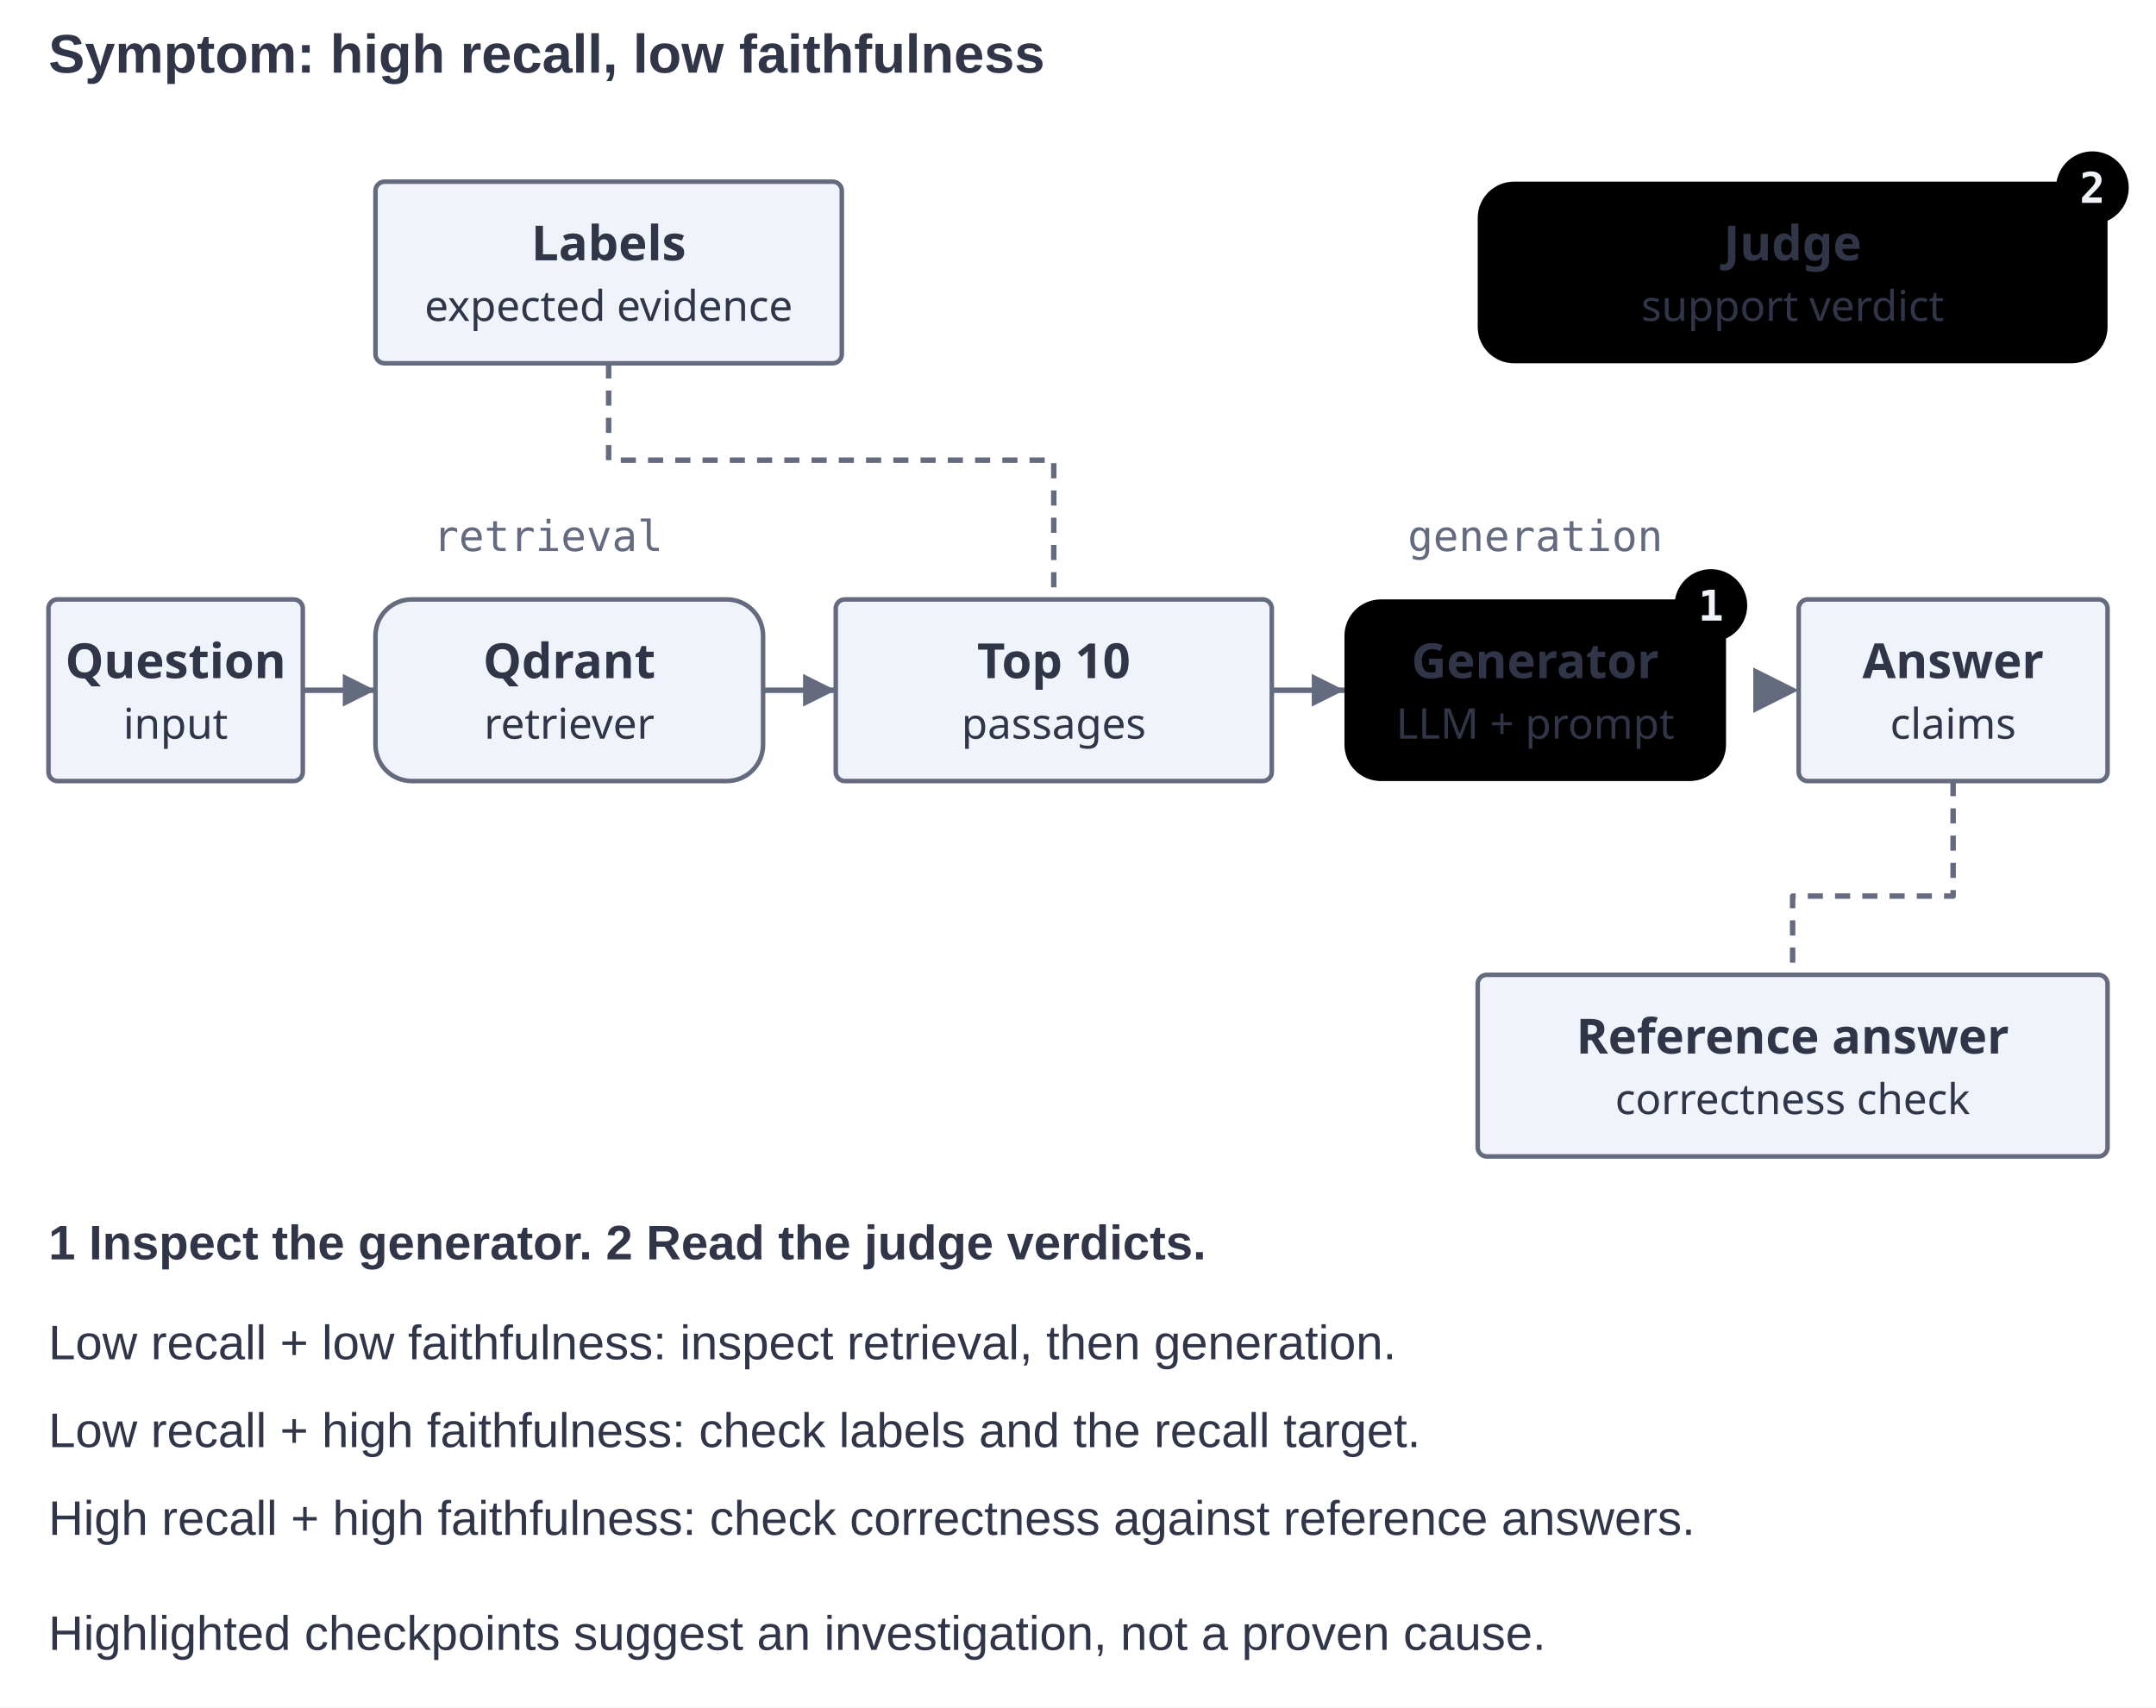
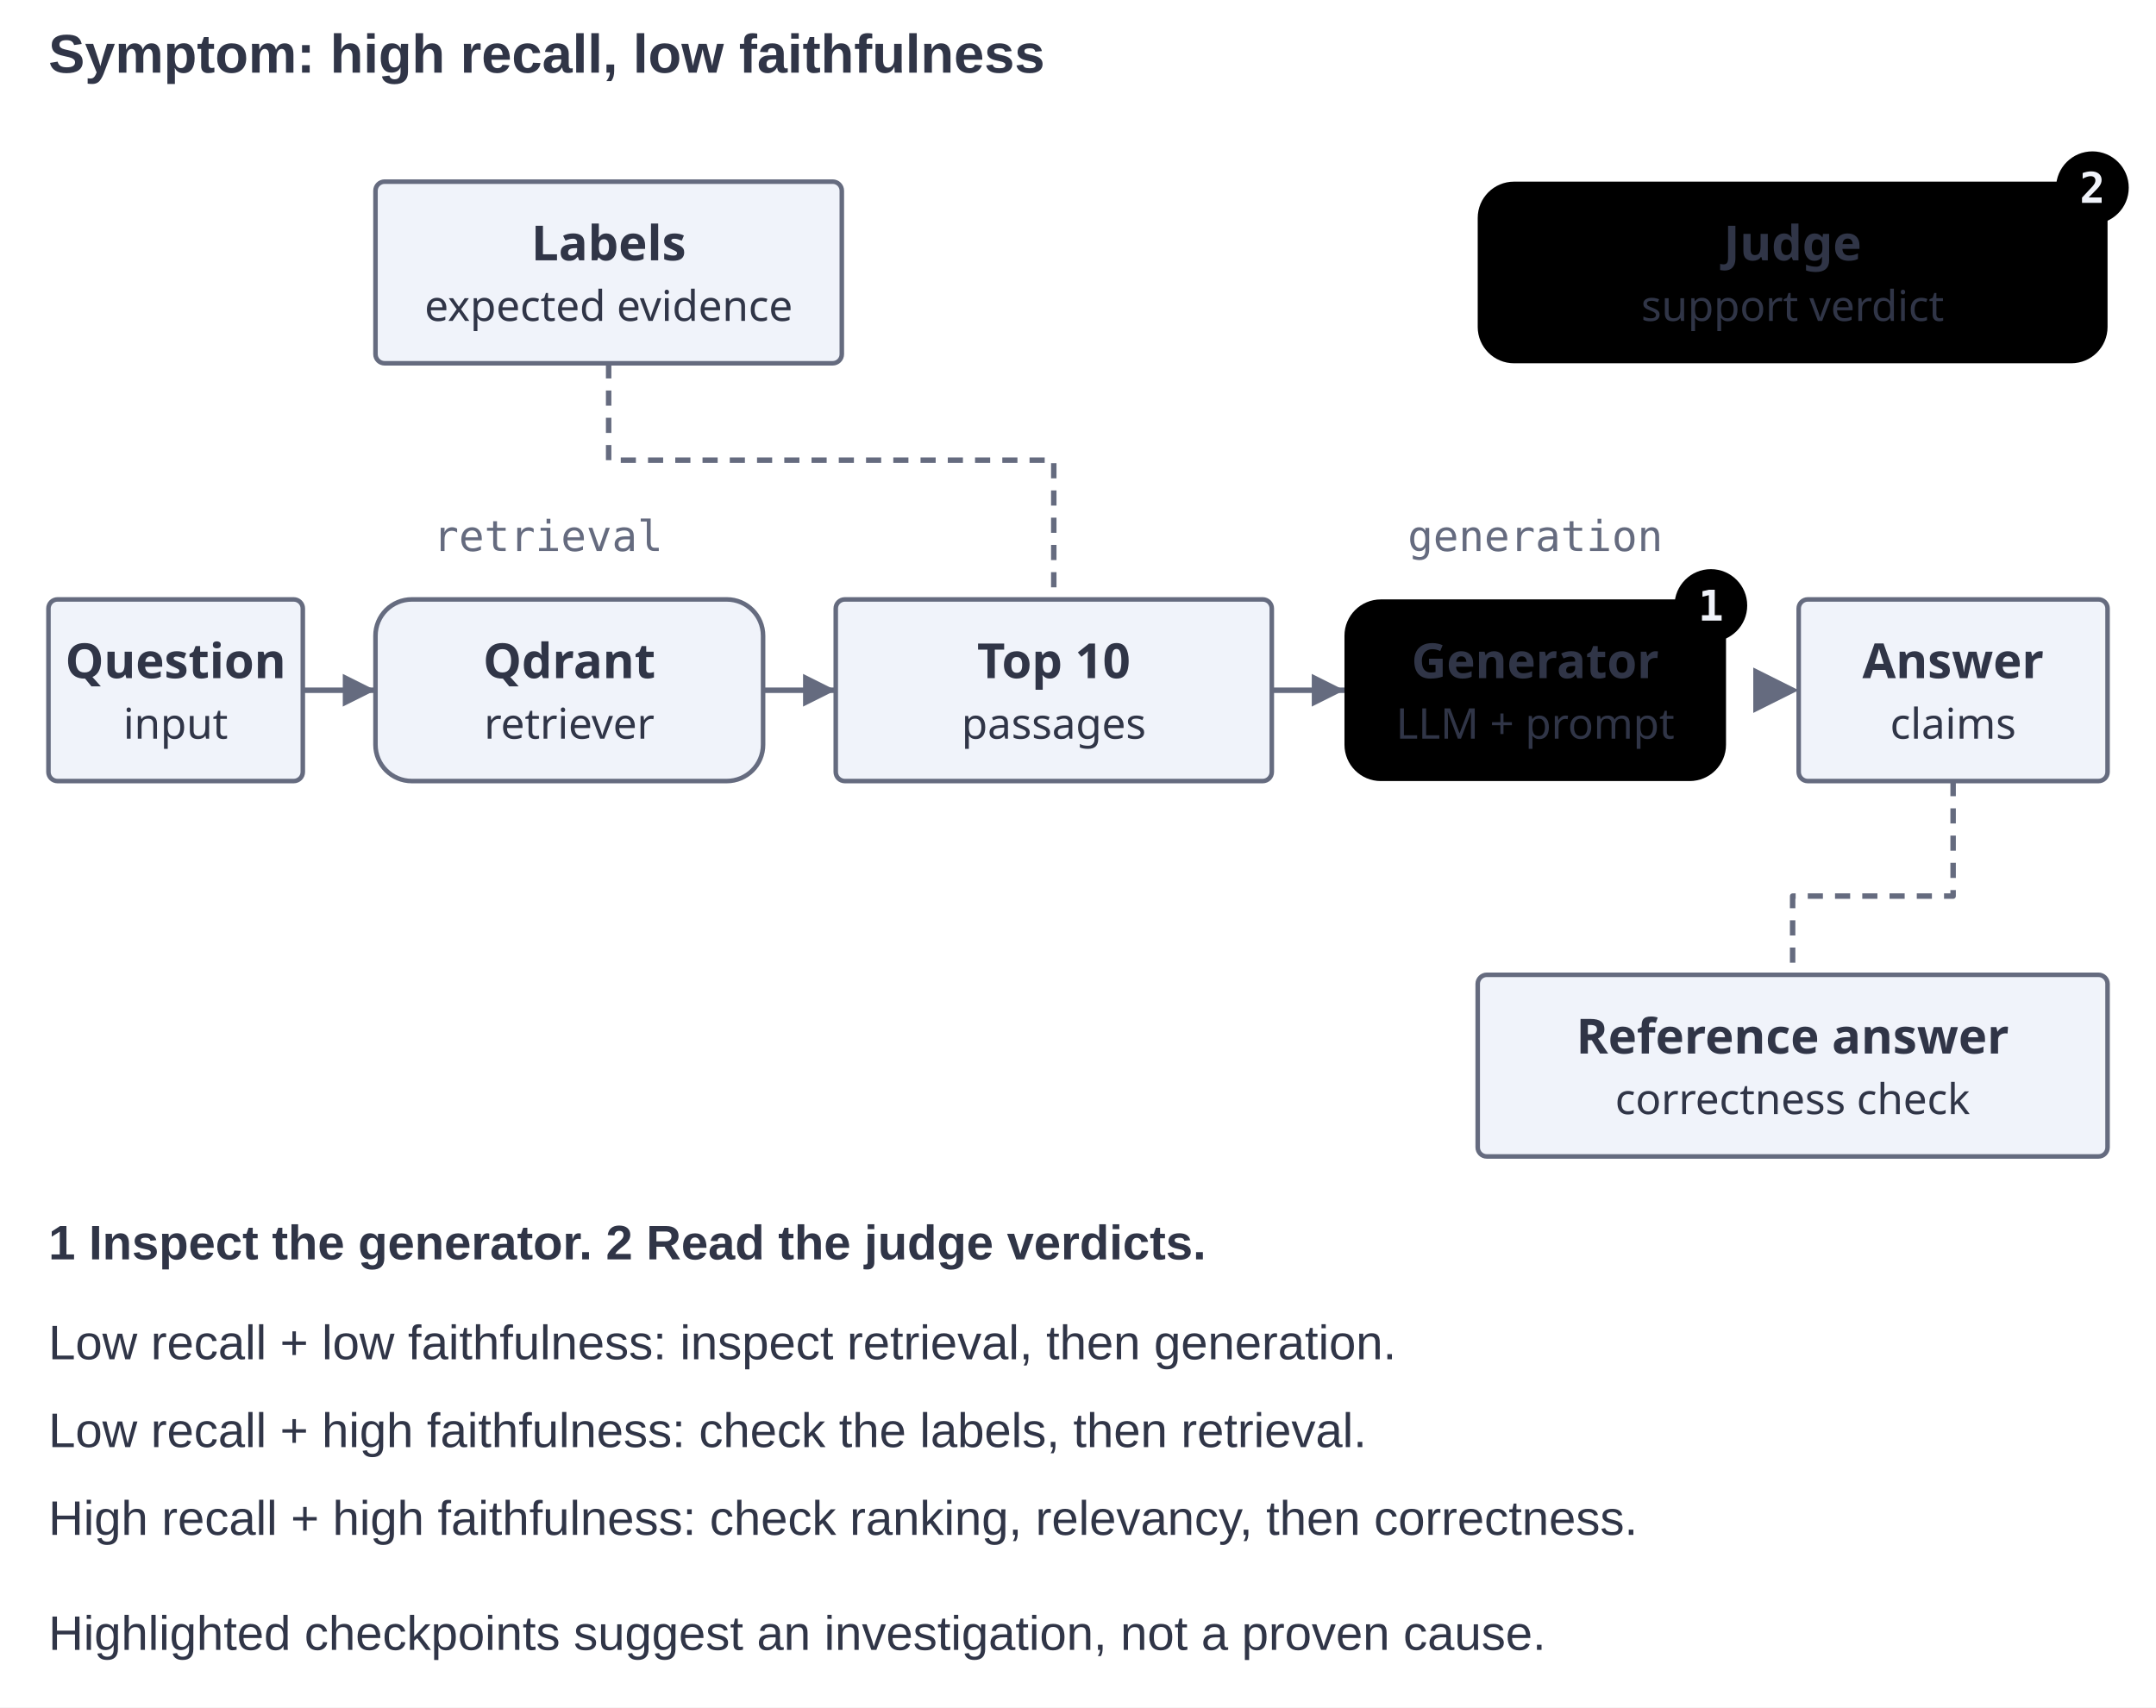
<svg xmlns="http://www.w3.org/2000/svg" width="712" height="564" viewBox="0 0 712 564">
  <rect width="712" height="564" fill="white" />
  <svg class="qi-svg" viewBox="0 0 712 360" role="img" aria-label="High recall, low faithfulness. Inspect the generator, then the judge. The pipeline runs from the question through Qdrant, retrieved passages, and the generator to the answer. Labels and the judge are evaluation checkpoints; reference answers check correctness. Numbered components show the inspection order." x="0" y="32" width="712" height="360" style="fill: rgb(0, 0, 0); stroke: none; stroke-width: 1px; stroke-dasharray: none; stroke-linejoin: miter; font-size: 16px; font-family: &quot;Mona Sans&quot;, &quot;Helvetica Neue&quot;, &quot;Noto Sans&quot;, &quot;Liberation Sans&quot;, Arial, sans-serif, &quot;Apple Color Emoji&quot;, &quot;Segoe UI Emoji&quot;, &quot;Segoe UI Symbol&quot;, &quot;Noto Color Emoji&quot;; font-weight: 400; text-anchor: start;">
    <defs style="fill: rgb(0, 0, 0); stroke: none; stroke-width: 1px; stroke-dasharray: none; stroke-linejoin: miter; font-size: 16px; font-family: &quot;Mona Sans&quot;, &quot;Helvetica Neue&quot;, &quot;Noto Sans&quot;, &quot;Liberation Sans&quot;, Arial, sans-serif, &quot;Apple Color Emoji&quot;, &quot;Segoe UI Emoji&quot;, &quot;Segoe UI Symbol&quot;, &quot;Noto Color Emoji&quot;; font-weight: 400; text-anchor: start;">
      <marker id="qi-diagnosis-arrow-1" viewBox="0 0 8 8" refX="8" refY="4" markerWidth="6" markerHeight="6" orient="auto" style="fill: rgb(0, 0, 0); stroke: none; stroke-width: 1px; stroke-dasharray: none; stroke-linejoin: miter; font-size: 16px; font-family: &quot;Mona Sans&quot;, &quot;Helvetica Neue&quot;, &quot;Noto Sans&quot;, &quot;Liberation Sans&quot;, Arial, sans-serif, &quot;Apple Color Emoji&quot;, &quot;Segoe UI Emoji&quot;, &quot;Segoe UI Symbol&quot;, &quot;Noto Color Emoji&quot;; font-weight: 400; text-anchor: start;">
        <path d="M0 0L8 4L0 8Z" class="qi-diagnosis__arrow" style="fill: rgb(101, 107, 127); stroke: none; stroke-width: 1px; stroke-dasharray: none; stroke-linejoin: miter; font-size: 16px; font-family: &quot;Mona Sans&quot;, &quot;Helvetica Neue&quot;, &quot;Noto Sans&quot;, &quot;Liberation Sans&quot;, Arial, sans-serif, &quot;Apple Color Emoji&quot;, &quot;Segoe UI Emoji&quot;, &quot;Segoe UI Symbol&quot;, &quot;Noto Color Emoji&quot;; font-weight: 400; text-anchor: start;" />
      </marker>
    </defs>
    <path d="M100 196H124" class="qi-diagnosis__route" marker-end="url(#qi-diagnosis-arrow-1)" style="fill: none; stroke: rgb(101, 107, 127); stroke-width: 1.8px; stroke-dasharray: none; stroke-linejoin: round; font-size: 16px; font-family: &quot;Mona Sans&quot;, &quot;Helvetica Neue&quot;, &quot;Noto Sans&quot;, &quot;Liberation Sans&quot;, Arial, sans-serif, &quot;Apple Color Emoji&quot;, &quot;Segoe UI Emoji&quot;, &quot;Segoe UI Symbol&quot;, &quot;Noto Color Emoji&quot;; font-weight: 400; text-anchor: start;" />
    <path d="M252 196H276" class="qi-diagnosis__route" marker-end="url(#qi-diagnosis-arrow-1)" style="fill: none; stroke: rgb(101, 107, 127); stroke-width: 1.8px; stroke-dasharray: none; stroke-linejoin: round; font-size: 16px; font-family: &quot;Mona Sans&quot;, &quot;Helvetica Neue&quot;, &quot;Noto Sans&quot;, &quot;Liberation Sans&quot;, Arial, sans-serif, &quot;Apple Color Emoji&quot;, &quot;Segoe UI Emoji&quot;, &quot;Segoe UI Symbol&quot;, &quot;Noto Color Emoji&quot;; font-weight: 400; text-anchor: start;" />
    <path d="M420 196H444" class="qi-diagnosis__route" marker-end="url(#qi-diagnosis-arrow-1)" style="fill: none; stroke: rgb(101, 107, 127); stroke-width: 1.8px; stroke-dasharray: none; stroke-linejoin: round; font-size: 16px; font-family: &quot;Mona Sans&quot;, &quot;Helvetica Neue&quot;, &quot;Noto Sans&quot;, &quot;Liberation Sans&quot;, Arial, sans-serif, &quot;Apple Color Emoji&quot;, &quot;Segoe UI Emoji&quot;, &quot;Segoe UI Symbol&quot;, &quot;Noto Color Emoji&quot;; font-weight: 400; text-anchor: start;" />
    <path d="M570 196H594" class="qi-diagnosis__route qi-diagnosis__route--active" marker-end="url(#qi-diagnosis-arrow-1)" style="fill: none; stroke: color(srgb 0.627 0.165 0.291); stroke-width: 2.5px; stroke-dasharray: none; stroke-linejoin: round; font-size: 16px; font-family: &quot;Mona Sans&quot;, &quot;Helvetica Neue&quot;, &quot;Noto Sans&quot;, &quot;Liberation Sans&quot;, Arial, sans-serif, &quot;Apple Color Emoji&quot;, &quot;Segoe UI Emoji&quot;, &quot;Segoe UI Symbol&quot;, &quot;Noto Color Emoji&quot;; font-weight: 400; text-anchor: start;" />
    <path d="M201 88V120H348V166" class="qi-diagnosis__route qi-diagnosis__route--check" style="fill: none; stroke: rgb(101, 107, 127); stroke-width: 1.8px; stroke-dasharray: 5px, 4px; stroke-linejoin: round; font-size: 16px; font-family: &quot;Mona Sans&quot;, &quot;Helvetica Neue&quot;, &quot;Noto Sans&quot;, &quot;Liberation Sans&quot;, Arial, sans-serif, &quot;Apple Color Emoji&quot;, &quot;Segoe UI Emoji&quot;, &quot;Segoe UI Symbol&quot;, &quot;Noto Color Emoji&quot;; font-weight: 400; text-anchor: start;" />
    <path d="M396 166V104H529V88" class="qi-diagnosis__route qi-diagnosis__route--active qi-diagnosis__route--check" style="fill: none; stroke: color(srgb 0.627 0.165 0.291); stroke-width: 2.5px; stroke-dasharray: 5px, 4px; stroke-linejoin: round; font-size: 16px; font-family: &quot;Mona Sans&quot;, &quot;Helvetica Neue&quot;, &quot;Noto Sans&quot;, &quot;Liberation Sans&quot;, Arial, sans-serif, &quot;Apple Color Emoji&quot;, &quot;Segoe UI Emoji&quot;, &quot;Segoe UI Symbol&quot;, &quot;Noto Color Emoji&quot;; font-weight: 400; text-anchor: start;" />
    <path d="M645 166V104H609V88" class="qi-diagnosis__route qi-diagnosis__route--active qi-diagnosis__route--check" style="fill: none; stroke: color(srgb 0.627 0.165 0.291); stroke-width: 2.5px; stroke-dasharray: 5px, 4px; stroke-linejoin: round; font-size: 16px; font-family: &quot;Mona Sans&quot;, &quot;Helvetica Neue&quot;, &quot;Noto Sans&quot;, &quot;Liberation Sans&quot;, Arial, sans-serif, &quot;Apple Color Emoji&quot;, &quot;Segoe UI Emoji&quot;, &quot;Segoe UI Symbol&quot;, &quot;Noto Color Emoji&quot;; font-weight: 400; text-anchor: start;" />
    <path d="M645 226V264H592V290" class="qi-diagnosis__route qi-diagnosis__route--check" style="fill: none; stroke: rgb(101, 107, 127); stroke-width: 1.8px; stroke-dasharray: 5px, 4px; stroke-linejoin: round; font-size: 16px; font-family: &quot;Mona Sans&quot;, &quot;Helvetica Neue&quot;, &quot;Noto Sans&quot;, &quot;Liberation Sans&quot;, Arial, sans-serif, &quot;Apple Color Emoji&quot;, &quot;Segoe UI Emoji&quot;, &quot;Segoe UI Symbol&quot;, &quot;Noto Color Emoji&quot;; font-weight: 400; text-anchor: start;" />
    <text x="181" y="150" class="qi-diagnosis__label qi-diagnosis__section" text-anchor="middle" style="fill: rgb(101, 107, 127); stroke: none; stroke-width: 1px; stroke-dasharray: none; stroke-linejoin: miter; font-size: 14px; font-family: &quot;Geist Mono&quot;, ui-monospace, SFMono-Regular, Menlo, Consolas, monospace; font-weight: 400; text-anchor: middle;">retrieval</text>
    <text x="507" y="150" class="qi-diagnosis__label qi-diagnosis__section" text-anchor="middle" style="fill: rgb(101, 107, 127); stroke: none; stroke-width: 1px; stroke-dasharray: none; stroke-linejoin: miter; font-size: 14px; font-family: &quot;Geist Mono&quot;, ui-monospace, SFMono-Regular, Menlo, Consolas, monospace; font-weight: 400; text-anchor: middle;">generation</text>
    <g class="qi-diagnosis__organ" style="fill: rgb(0, 0, 0); stroke: none; stroke-width: 1px; stroke-dasharray: none; stroke-linejoin: miter; font-size: 16px; font-family: &quot;Mona Sans&quot;, &quot;Helvetica Neue&quot;, &quot;Noto Sans&quot;, &quot;Liberation Sans&quot;, Arial, sans-serif, &quot;Apple Color Emoji&quot;, &quot;Segoe UI Emoji&quot;, &quot;Segoe UI Symbol&quot;, &quot;Noto Color Emoji&quot;; font-weight: 400; text-anchor: start;">
      <rect x="16" y="166" width="84" height="60" rx="3" class="qi-diagnosis__body" style="fill: rgb(240, 243, 250); stroke: rgb(101, 107, 127); stroke-width: 1.5px; stroke-dasharray: none; stroke-linejoin: miter; font-size: 16px; font-family: &quot;Mona Sans&quot;, &quot;Helvetica Neue&quot;, &quot;Noto Sans&quot;, &quot;Liberation Sans&quot;, Arial, sans-serif, &quot;Apple Color Emoji&quot;, &quot;Segoe UI Emoji&quot;, &quot;Segoe UI Symbol&quot;, &quot;Noto Color Emoji&quot;; font-weight: 400; text-anchor: start;" />
      <text x="58" y="192" class="qi-diagnosis__label qi-diagnosis__name" text-anchor="middle" style="fill: rgb(48, 53, 71); stroke: none; stroke-width: 1px; stroke-dasharray: none; stroke-linejoin: miter; font-size: 16px; font-family: &quot;Mona Sans&quot;, &quot;Helvetica Neue&quot;, &quot;Noto Sans&quot;, &quot;Liberation Sans&quot;, Arial, sans-serif, &quot;Apple Color Emoji&quot;, &quot;Segoe UI Emoji&quot;, &quot;Segoe UI Symbol&quot;, &quot;Noto Color Emoji&quot;; font-weight: 600; text-anchor: middle;">Question</text>
      <text x="58" y="212" class="qi-diagnosis__label " text-anchor="middle" style="fill: rgb(48, 53, 71); stroke: none; stroke-width: 1px; stroke-dasharray: none; stroke-linejoin: miter; font-size: 14px; font-family: &quot;Mona Sans&quot;, &quot;Helvetica Neue&quot;, &quot;Noto Sans&quot;, &quot;Liberation Sans&quot;, Arial, sans-serif, &quot;Apple Color Emoji&quot;, &quot;Segoe UI Emoji&quot;, &quot;Segoe UI Symbol&quot;, &quot;Noto Color Emoji&quot;; font-weight: 400; text-anchor: middle;">input</text>
    </g>
    <g class="qi-diagnosis__organ" style="fill: rgb(0, 0, 0); stroke: none; stroke-width: 1px; stroke-dasharray: none; stroke-linejoin: miter; font-size: 16px; font-family: &quot;Mona Sans&quot;, &quot;Helvetica Neue&quot;, &quot;Noto Sans&quot;, &quot;Liberation Sans&quot;, Arial, sans-serif, &quot;Apple Color Emoji&quot;, &quot;Segoe UI Emoji&quot;, &quot;Segoe UI Symbol&quot;, &quot;Noto Color Emoji&quot;; font-weight: 400; text-anchor: start;">
      <rect x="124" y="166" width="128" height="60" rx="12" class="qi-diagnosis__body" style="fill: rgb(240, 243, 250); stroke: rgb(101, 107, 127); stroke-width: 1.5px; stroke-dasharray: none; stroke-linejoin: miter; font-size: 16px; font-family: &quot;Mona Sans&quot;, &quot;Helvetica Neue&quot;, &quot;Noto Sans&quot;, &quot;Liberation Sans&quot;, Arial, sans-serif, &quot;Apple Color Emoji&quot;, &quot;Segoe UI Emoji&quot;, &quot;Segoe UI Symbol&quot;, &quot;Noto Color Emoji&quot;; font-weight: 400; text-anchor: start;" />
      <text x="188" y="192" class="qi-diagnosis__label qi-diagnosis__name" text-anchor="middle" style="fill: rgb(48, 53, 71); stroke: none; stroke-width: 1px; stroke-dasharray: none; stroke-linejoin: miter; font-size: 16px; font-family: &quot;Mona Sans&quot;, &quot;Helvetica Neue&quot;, &quot;Noto Sans&quot;, &quot;Liberation Sans&quot;, Arial, sans-serif, &quot;Apple Color Emoji&quot;, &quot;Segoe UI Emoji&quot;, &quot;Segoe UI Symbol&quot;, &quot;Noto Color Emoji&quot;; font-weight: 600; text-anchor: middle;">Qdrant</text>
      <text x="188" y="212" class="qi-diagnosis__label " text-anchor="middle" style="fill: rgb(48, 53, 71); stroke: none; stroke-width: 1px; stroke-dasharray: none; stroke-linejoin: miter; font-size: 14px; font-family: &quot;Mona Sans&quot;, &quot;Helvetica Neue&quot;, &quot;Noto Sans&quot;, &quot;Liberation Sans&quot;, Arial, sans-serif, &quot;Apple Color Emoji&quot;, &quot;Segoe UI Emoji&quot;, &quot;Segoe UI Symbol&quot;, &quot;Noto Color Emoji&quot;; font-weight: 400; text-anchor: middle;">retriever</text>
    </g>
    <g class="qi-diagnosis__organ" style="fill: rgb(0, 0, 0); stroke: none; stroke-width: 1px; stroke-dasharray: none; stroke-linejoin: miter; font-size: 16px; font-family: &quot;Mona Sans&quot;, &quot;Helvetica Neue&quot;, &quot;Noto Sans&quot;, &quot;Liberation Sans&quot;, Arial, sans-serif, &quot;Apple Color Emoji&quot;, &quot;Segoe UI Emoji&quot;, &quot;Segoe UI Symbol&quot;, &quot;Noto Color Emoji&quot;; font-weight: 400; text-anchor: start;">
      <rect x="276" y="166" width="144" height="60" rx="3" class="qi-diagnosis__body" style="fill: rgb(240, 243, 250); stroke: rgb(101, 107, 127); stroke-width: 1.5px; stroke-dasharray: none; stroke-linejoin: miter; font-size: 16px; font-family: &quot;Mona Sans&quot;, &quot;Helvetica Neue&quot;, &quot;Noto Sans&quot;, &quot;Liberation Sans&quot;, Arial, sans-serif, &quot;Apple Color Emoji&quot;, &quot;Segoe UI Emoji&quot;, &quot;Segoe UI Symbol&quot;, &quot;Noto Color Emoji&quot;; font-weight: 400; text-anchor: start;" />
      <text x="348" y="192" class="qi-diagnosis__label qi-diagnosis__name" text-anchor="middle" style="fill: rgb(48, 53, 71); stroke: none; stroke-width: 1px; stroke-dasharray: none; stroke-linejoin: miter; font-size: 16px; font-family: &quot;Mona Sans&quot;, &quot;Helvetica Neue&quot;, &quot;Noto Sans&quot;, &quot;Liberation Sans&quot;, Arial, sans-serif, &quot;Apple Color Emoji&quot;, &quot;Segoe UI Emoji&quot;, &quot;Segoe UI Symbol&quot;, &quot;Noto Color Emoji&quot;; font-weight: 600; text-anchor: middle;">Top 10</text>
      <text x="348" y="212" class="qi-diagnosis__label " text-anchor="middle" style="fill: rgb(48, 53, 71); stroke: none; stroke-width: 1px; stroke-dasharray: none; stroke-linejoin: miter; font-size: 14px; font-family: &quot;Mona Sans&quot;, &quot;Helvetica Neue&quot;, &quot;Noto Sans&quot;, &quot;Liberation Sans&quot;, Arial, sans-serif, &quot;Apple Color Emoji&quot;, &quot;Segoe UI Emoji&quot;, &quot;Segoe UI Symbol&quot;, &quot;Noto Color Emoji&quot;; font-weight: 400; text-anchor: middle;">passages</text>
    </g>
    <g class="qi-diagnosis__organ qi-diagnosis__organ--active" style="fill: rgb(0, 0, 0); stroke: none; stroke-width: 1px; stroke-dasharray: none; stroke-linejoin: miter; font-size: 16px; font-family: &quot;Mona Sans&quot;, &quot;Helvetica Neue&quot;, &quot;Noto Sans&quot;, &quot;Liberation Sans&quot;, Arial, sans-serif, &quot;Apple Color Emoji&quot;, &quot;Segoe UI Emoji&quot;, &quot;Segoe UI Symbol&quot;, &quot;Noto Color Emoji&quot;; font-weight: 400; text-anchor: start;">
      <rect x="444" y="166" width="126" height="60" rx="12" class="qi-diagnosis__body" style="fill: color(srgb 0.936 0.896 0.933); stroke: color(srgb 0.627 0.165 0.291); stroke-width: 2.5px; stroke-dasharray: none; stroke-linejoin: miter; font-size: 16px; font-family: &quot;Mona Sans&quot;, &quot;Helvetica Neue&quot;, &quot;Noto Sans&quot;, &quot;Liberation Sans&quot;, Arial, sans-serif, &quot;Apple Color Emoji&quot;, &quot;Segoe UI Emoji&quot;, &quot;Segoe UI Symbol&quot;, &quot;Noto Color Emoji&quot;; font-weight: 400; text-anchor: start;" />
      <text x="507" y="192" class="qi-diagnosis__label qi-diagnosis__name" text-anchor="middle" style="fill: rgb(48, 53, 71); stroke: none; stroke-width: 1px; stroke-dasharray: none; stroke-linejoin: miter; font-size: 16px; font-family: &quot;Mona Sans&quot;, &quot;Helvetica Neue&quot;, &quot;Noto Sans&quot;, &quot;Liberation Sans&quot;, Arial, sans-serif, &quot;Apple Color Emoji&quot;, &quot;Segoe UI Emoji&quot;, &quot;Segoe UI Symbol&quot;, &quot;Noto Color Emoji&quot;; font-weight: 600; text-anchor: middle;">Generator</text>
      <text x="507" y="212" class="qi-diagnosis__label " text-anchor="middle" style="fill: rgb(48, 53, 71); stroke: none; stroke-width: 1px; stroke-dasharray: none; stroke-linejoin: miter; font-size: 14px; font-family: &quot;Mona Sans&quot;, &quot;Helvetica Neue&quot;, &quot;Noto Sans&quot;, &quot;Liberation Sans&quot;, Arial, sans-serif, &quot;Apple Color Emoji&quot;, &quot;Segoe UI Emoji&quot;, &quot;Segoe UI Symbol&quot;, &quot;Noto Color Emoji&quot;; font-weight: 400; text-anchor: middle;">LLM + prompt</text>
      <circle cx="565" cy="168" r="12" class="qi-diagnosis__number-bg" style="fill: color(srgb 0.627 0.165 0.291); stroke: none; stroke-width: 1px; stroke-dasharray: none; stroke-linejoin: miter; font-size: 16px; font-family: &quot;Mona Sans&quot;, &quot;Helvetica Neue&quot;, &quot;Noto Sans&quot;, &quot;Liberation Sans&quot;, Arial, sans-serif, &quot;Apple Color Emoji&quot;, &quot;Segoe UI Emoji&quot;, &quot;Segoe UI Symbol&quot;, &quot;Noto Color Emoji&quot;; font-weight: 400; text-anchor: start;" />
      <text x="565" y="173" class="qi-diagnosis__label qi-diagnosis__number" text-anchor="middle" style="fill: rgb(240, 243, 250); stroke: none; stroke-width: 1px; stroke-dasharray: none; stroke-linejoin: miter; font-size: 14px; font-family: &quot;Geist Mono&quot;, ui-monospace, SFMono-Regular, Menlo, Consolas, monospace; font-weight: 600; text-anchor: middle;">1</text>
    </g>
    <g class="qi-diagnosis__organ" style="fill: rgb(0, 0, 0); stroke: none; stroke-width: 1px; stroke-dasharray: none; stroke-linejoin: miter; font-size: 16px; font-family: &quot;Mona Sans&quot;, &quot;Helvetica Neue&quot;, &quot;Noto Sans&quot;, &quot;Liberation Sans&quot;, Arial, sans-serif, &quot;Apple Color Emoji&quot;, &quot;Segoe UI Emoji&quot;, &quot;Segoe UI Symbol&quot;, &quot;Noto Color Emoji&quot;; font-weight: 400; text-anchor: start;">
      <rect x="594" y="166" width="102" height="60" rx="3" class="qi-diagnosis__body" style="fill: rgb(240, 243, 250); stroke: rgb(101, 107, 127); stroke-width: 1.5px; stroke-dasharray: none; stroke-linejoin: miter; font-size: 16px; font-family: &quot;Mona Sans&quot;, &quot;Helvetica Neue&quot;, &quot;Noto Sans&quot;, &quot;Liberation Sans&quot;, Arial, sans-serif, &quot;Apple Color Emoji&quot;, &quot;Segoe UI Emoji&quot;, &quot;Segoe UI Symbol&quot;, &quot;Noto Color Emoji&quot;; font-weight: 400; text-anchor: start;" />
      <text x="645" y="192" class="qi-diagnosis__label qi-diagnosis__name" text-anchor="middle" style="fill: rgb(48, 53, 71); stroke: none; stroke-width: 1px; stroke-dasharray: none; stroke-linejoin: miter; font-size: 16px; font-family: &quot;Mona Sans&quot;, &quot;Helvetica Neue&quot;, &quot;Noto Sans&quot;, &quot;Liberation Sans&quot;, Arial, sans-serif, &quot;Apple Color Emoji&quot;, &quot;Segoe UI Emoji&quot;, &quot;Segoe UI Symbol&quot;, &quot;Noto Color Emoji&quot;; font-weight: 600; text-anchor: middle;">Answer</text>
      <text x="645" y="212" class="qi-diagnosis__label " text-anchor="middle" style="fill: rgb(48, 53, 71); stroke: none; stroke-width: 1px; stroke-dasharray: none; stroke-linejoin: miter; font-size: 14px; font-family: &quot;Mona Sans&quot;, &quot;Helvetica Neue&quot;, &quot;Noto Sans&quot;, &quot;Liberation Sans&quot;, Arial, sans-serif, &quot;Apple Color Emoji&quot;, &quot;Segoe UI Emoji&quot;, &quot;Segoe UI Symbol&quot;, &quot;Noto Color Emoji&quot;; font-weight: 400; text-anchor: middle;">claims</text>
    </g>
    <g class="qi-diagnosis__organ" style="fill: rgb(0, 0, 0); stroke: none; stroke-width: 1px; stroke-dasharray: none; stroke-linejoin: miter; font-size: 16px; font-family: &quot;Mona Sans&quot;, &quot;Helvetica Neue&quot;, &quot;Noto Sans&quot;, &quot;Liberation Sans&quot;, Arial, sans-serif, &quot;Apple Color Emoji&quot;, &quot;Segoe UI Emoji&quot;, &quot;Segoe UI Symbol&quot;, &quot;Noto Color Emoji&quot;; font-weight: 400; text-anchor: start;">
      <rect x="124" y="28" width="154" height="60" rx="3" class="qi-diagnosis__body" style="fill: rgb(240, 243, 250); stroke: rgb(101, 107, 127); stroke-width: 1.5px; stroke-dasharray: none; stroke-linejoin: miter; font-size: 16px; font-family: &quot;Mona Sans&quot;, &quot;Helvetica Neue&quot;, &quot;Noto Sans&quot;, &quot;Liberation Sans&quot;, Arial, sans-serif, &quot;Apple Color Emoji&quot;, &quot;Segoe UI Emoji&quot;, &quot;Segoe UI Symbol&quot;, &quot;Noto Color Emoji&quot;; font-weight: 400; text-anchor: start;" />
      <text x="201" y="54" class="qi-diagnosis__label qi-diagnosis__name" text-anchor="middle" style="fill: rgb(48, 53, 71); stroke: none; stroke-width: 1px; stroke-dasharray: none; stroke-linejoin: miter; font-size: 16px; font-family: &quot;Mona Sans&quot;, &quot;Helvetica Neue&quot;, &quot;Noto Sans&quot;, &quot;Liberation Sans&quot;, Arial, sans-serif, &quot;Apple Color Emoji&quot;, &quot;Segoe UI Emoji&quot;, &quot;Segoe UI Symbol&quot;, &quot;Noto Color Emoji&quot;; font-weight: 600; text-anchor: middle;">Labels</text>
      <text x="201" y="74" class="qi-diagnosis__label " text-anchor="middle" style="fill: rgb(48, 53, 71); stroke: none; stroke-width: 1px; stroke-dasharray: none; stroke-linejoin: miter; font-size: 14px; font-family: &quot;Mona Sans&quot;, &quot;Helvetica Neue&quot;, &quot;Noto Sans&quot;, &quot;Liberation Sans&quot;, Arial, sans-serif, &quot;Apple Color Emoji&quot;, &quot;Segoe UI Emoji&quot;, &quot;Segoe UI Symbol&quot;, &quot;Noto Color Emoji&quot;; font-weight: 400; text-anchor: middle;">expected evidence</text>
    </g>
    <g class="qi-diagnosis__organ qi-diagnosis__organ--active" style="fill: rgb(0, 0, 0); stroke: none; stroke-width: 1px; stroke-dasharray: none; stroke-linejoin: miter; font-size: 16px; font-family: &quot;Mona Sans&quot;, &quot;Helvetica Neue&quot;, &quot;Noto Sans&quot;, &quot;Liberation Sans&quot;, Arial, sans-serif, &quot;Apple Color Emoji&quot;, &quot;Segoe UI Emoji&quot;, &quot;Segoe UI Symbol&quot;, &quot;Noto Color Emoji&quot;; font-weight: 400; text-anchor: start;">
      <rect x="488" y="28" width="208" height="60" rx="12" class="qi-diagnosis__body" style="fill: color(srgb 0.936 0.896 0.933); stroke: color(srgb 0.627 0.165 0.291); stroke-width: 2.5px; stroke-dasharray: none; stroke-linejoin: miter; font-size: 16px; font-family: &quot;Mona Sans&quot;, &quot;Helvetica Neue&quot;, &quot;Noto Sans&quot;, &quot;Liberation Sans&quot;, Arial, sans-serif, &quot;Apple Color Emoji&quot;, &quot;Segoe UI Emoji&quot;, &quot;Segoe UI Symbol&quot;, &quot;Noto Color Emoji&quot;; font-weight: 400; text-anchor: start;" />
      <text x="592" y="54" class="qi-diagnosis__label qi-diagnosis__name" text-anchor="middle" style="fill: rgb(48, 53, 71); stroke: none; stroke-width: 1px; stroke-dasharray: none; stroke-linejoin: miter; font-size: 16px; font-family: &quot;Mona Sans&quot;, &quot;Helvetica Neue&quot;, &quot;Noto Sans&quot;, &quot;Liberation Sans&quot;, Arial, sans-serif, &quot;Apple Color Emoji&quot;, &quot;Segoe UI Emoji&quot;, &quot;Segoe UI Symbol&quot;, &quot;Noto Color Emoji&quot;; font-weight: 600; text-anchor: middle;">Judge</text>
      <text x="592" y="74" class="qi-diagnosis__label " text-anchor="middle" style="fill: rgb(48, 53, 71); stroke: none; stroke-width: 1px; stroke-dasharray: none; stroke-linejoin: miter; font-size: 14px; font-family: &quot;Mona Sans&quot;, &quot;Helvetica Neue&quot;, &quot;Noto Sans&quot;, &quot;Liberation Sans&quot;, Arial, sans-serif, &quot;Apple Color Emoji&quot;, &quot;Segoe UI Emoji&quot;, &quot;Segoe UI Symbol&quot;, &quot;Noto Color Emoji&quot;; font-weight: 400; text-anchor: middle;">support verdict</text>
      <circle cx="691" cy="30" r="12" class="qi-diagnosis__number-bg" style="fill: color(srgb 0.627 0.165 0.291); stroke: none; stroke-width: 1px; stroke-dasharray: none; stroke-linejoin: miter; font-size: 16px; font-family: &quot;Mona Sans&quot;, &quot;Helvetica Neue&quot;, &quot;Noto Sans&quot;, &quot;Liberation Sans&quot;, Arial, sans-serif, &quot;Apple Color Emoji&quot;, &quot;Segoe UI Emoji&quot;, &quot;Segoe UI Symbol&quot;, &quot;Noto Color Emoji&quot;; font-weight: 400; text-anchor: start;" />
      <text x="691" y="35" class="qi-diagnosis__label qi-diagnosis__number" text-anchor="middle" style="fill: rgb(240, 243, 250); stroke: none; stroke-width: 1px; stroke-dasharray: none; stroke-linejoin: miter; font-size: 14px; font-family: &quot;Geist Mono&quot;, ui-monospace, SFMono-Regular, Menlo, Consolas, monospace; font-weight: 600; text-anchor: middle;">2</text>
    </g>
    <g class="qi-diagnosis__organ" style="fill: rgb(0, 0, 0); stroke: none; stroke-width: 1px; stroke-dasharray: none; stroke-linejoin: miter; font-size: 16px; font-family: &quot;Mona Sans&quot;, &quot;Helvetica Neue&quot;, &quot;Noto Sans&quot;, &quot;Liberation Sans&quot;, Arial, sans-serif, &quot;Apple Color Emoji&quot;, &quot;Segoe UI Emoji&quot;, &quot;Segoe UI Symbol&quot;, &quot;Noto Color Emoji&quot;; font-weight: 400; text-anchor: start;">
      <rect x="488" y="290" width="208" height="60" rx="3" class="qi-diagnosis__body" style="fill: rgb(240, 243, 250); stroke: rgb(101, 107, 127); stroke-width: 1.5px; stroke-dasharray: none; stroke-linejoin: miter; font-size: 16px; font-family: &quot;Mona Sans&quot;, &quot;Helvetica Neue&quot;, &quot;Noto Sans&quot;, &quot;Liberation Sans&quot;, Arial, sans-serif, &quot;Apple Color Emoji&quot;, &quot;Segoe UI Emoji&quot;, &quot;Segoe UI Symbol&quot;, &quot;Noto Color Emoji&quot;; font-weight: 400; text-anchor: start;" />
      <text x="592" y="316" class="qi-diagnosis__label qi-diagnosis__name" text-anchor="middle" style="fill: rgb(48, 53, 71); stroke: none; stroke-width: 1px; stroke-dasharray: none; stroke-linejoin: miter; font-size: 16px; font-family: &quot;Mona Sans&quot;, &quot;Helvetica Neue&quot;, &quot;Noto Sans&quot;, &quot;Liberation Sans&quot;, Arial, sans-serif, &quot;Apple Color Emoji&quot;, &quot;Segoe UI Emoji&quot;, &quot;Segoe UI Symbol&quot;, &quot;Noto Color Emoji&quot;; font-weight: 600; text-anchor: middle;">Reference answer</text>
      <text x="592" y="336" class="qi-diagnosis__label " text-anchor="middle" style="fill: rgb(48, 53, 71); stroke: none; stroke-width: 1px; stroke-dasharray: none; stroke-linejoin: miter; font-size: 14px; font-family: &quot;Mona Sans&quot;, &quot;Helvetica Neue&quot;, &quot;Noto Sans&quot;, &quot;Liberation Sans&quot;, Arial, sans-serif, &quot;Apple Color Emoji&quot;, &quot;Segoe UI Emoji&quot;, &quot;Segoe UI Symbol&quot;, &quot;Noto Color Emoji&quot;; font-weight: 400; text-anchor: middle;">correctness check</text>
    </g>
  </svg>
  <text x="16" y="24" fill="#303547" font-family="Arial, sans-serif" font-size="18" font-weight="600">Symptom: high recall, low faithfulness</text>
  <text x="16" y="416" fill="#303547" font-family="Arial, sans-serif" font-size="16" font-weight="600">1 Inspect the generator. 2 Read the judge verdicts.</text>
  <text x="16" y="449" fill="#303547" font-family="Arial, sans-serif" font-size="16">Low recall + low faithfulness: inspect retrieval, then generation.</text>
-   <text x="16" y="478" fill="#303547" font-family="Arial, sans-serif" font-size="16">Low recall + high faithfulness: check labels and the recall target.</text>
-   <text x="16" y="507" fill="#303547" font-family="Arial, sans-serif" font-size="16">High recall + high faithfulness: check correctness against reference answers.</text>
+   <text x="16" y="478" fill="#303547" font-family="Arial, sans-serif" font-size="16">Low recall + high faithfulness: check the labels, then retrieval.</text>
+   <text x="16" y="507" fill="#303547" font-family="Arial, sans-serif" font-size="16">High recall + high faithfulness: check ranking, relevancy, then correctness.</text>
  <text x="16" y="545" fill="#303547" font-family="Arial, sans-serif" font-size="16">Highlighted checkpoints suggest an investigation, not a proven cause.</text>
</svg>
